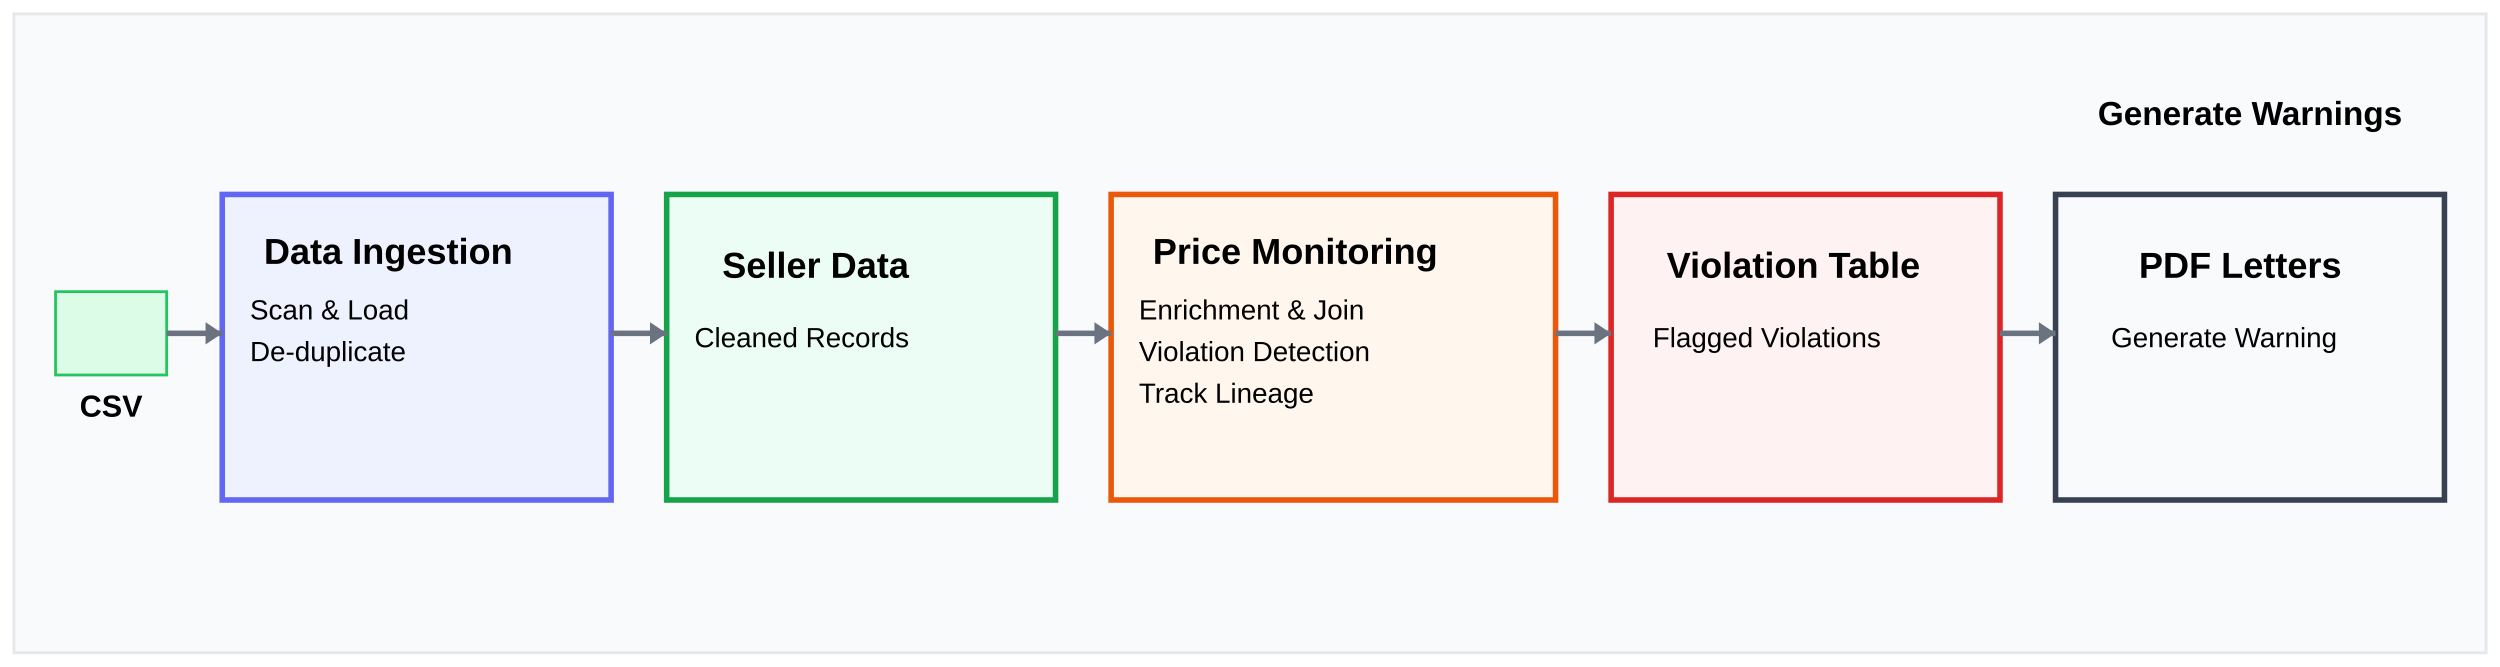
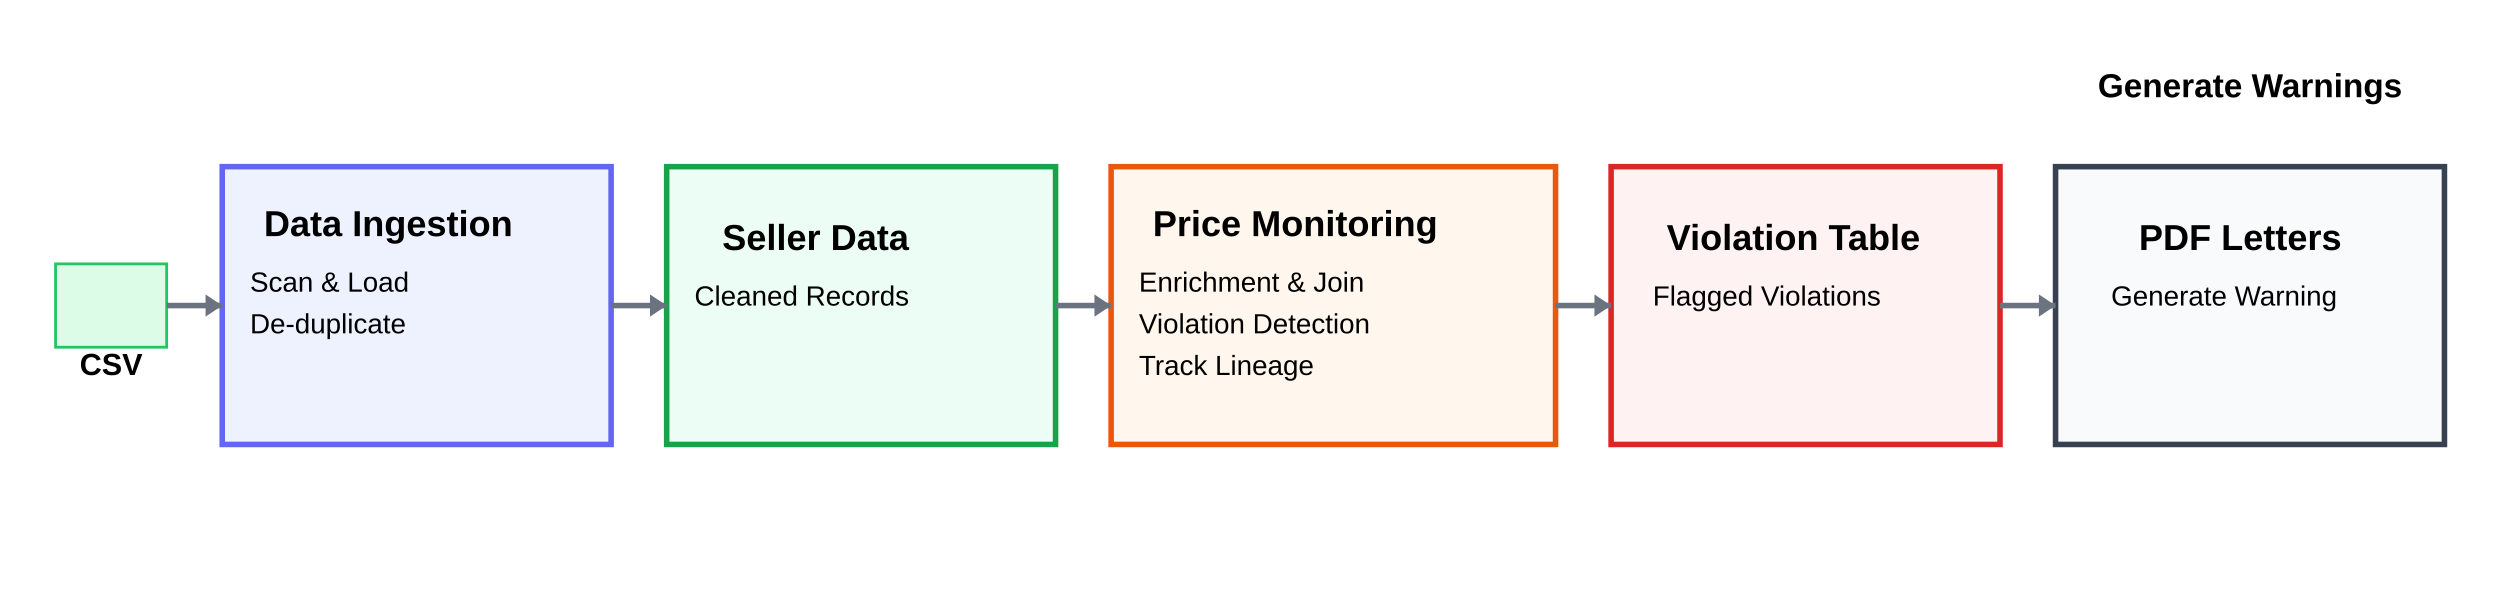
- <svg xmlns="http://www.w3.org/2000/svg" viewBox="0 0 900 240">
-   <rect x="5" y="5" width="890" height="230" fill="#f9fafb" stroke="#e5e7eb" />
-   <rect x="20" y="105" width="40" height="30" fill="#dcfce7" stroke="#22c55e" />
-   <text x="40" y="150" text-anchor="middle" font-family="Arial" font-size="11" font-weight="700">CSV</text>
-   <rect x="80" y="70" width="140" height="110" fill="#eef2ff" stroke="#6366f1" stroke-width="2" />
-   <text x="95" y="95" font-family="Arial" font-size="13" font-weight="700">Data Ingestion</text>
-   <text x="90" y="115" font-family="Arial" font-size="10">Scan &amp; Load</text>
-   <text x="90" y="130" font-family="Arial" font-size="10">De-duplicate</text>
-   <rect x="240" y="70" width="140" height="110" fill="#ecfdf5" stroke="#16a34a" stroke-width="2" />
-   <text x="260" y="100" font-family="Arial" font-size="13" font-weight="700">Seller Data</text>
-   <text x="250" y="125" font-family="Arial" font-size="10">Cleaned Records</text>
-   <rect x="400" y="70" width="160" height="110" fill="#fff7ed" stroke="#ea580c" stroke-width="2" />
-   <text x="415" y="95" font-family="Arial" font-size="13" font-weight="700">Price Monitoring</text>
-   <text x="410" y="115" font-family="Arial" font-size="10">Enrichment &amp; Join</text>
-   <text x="410" y="130" font-family="Arial" font-size="10">Violation Detection</text>
-   <text x="410" y="145" font-family="Arial" font-size="10">Track Lineage</text>
-   <rect x="580" y="70" width="140" height="110" fill="#fef2f2" stroke="#dc2626" stroke-width="2" />
-   <text x="600" y="100" font-family="Arial" font-size="13" font-weight="700">Violation Table</text>
-   <text x="595" y="125" font-family="Arial" font-size="10">Flagged Violations</text>
-   <rect x="740" y="70" width="140" height="110" fill="#f9fafb" stroke="#374151" stroke-width="2" />
-   <text x="770" y="100" font-family="Arial" font-size="13" font-weight="700">PDF Letters</text>
-   <text x="760" y="125" font-family="Arial" font-size="10">Generate Warning</text>
-   <text x="810" y="45" text-anchor="middle" font-family="Arial" font-size="12" font-weight="700">Generate Warnings</text>
-   <line x1="60" y1="120" x2="80" y2="120" stroke="#6b7280" stroke-width="2" />
-   <polygon points="80,120 74,116 74,124" fill="#6b7280" />
-   <line x1="220" y1="120" x2="240" y2="120" stroke="#6b7280" stroke-width="2" />
-   <polygon points="240,120 234,116 234,124" fill="#6b7280" />
-   <line x1="380" y1="120" x2="400" y2="120" stroke="#6b7280" stroke-width="2" />
-   <polygon points="400,120 394,116 394,124" fill="#6b7280" />
-   <line x1="560" y1="120" x2="580" y2="120" stroke="#6b7280" stroke-width="2" />
-   <polygon points="580,120 574,116 574,124" fill="#6b7280" />
-   <line x1="720" y1="120" x2="740" y2="120" stroke="#6b7280" stroke-width="2" />
-   <polygon points="740,120 734,116 734,124" fill="#6b7280" />
+ <svg xmlns="http://www.w3.org/2000/svg" viewBox="0 0 900 220">
+   <rect x="20" y="95" width="40" height="30" fill="#dcfce7" stroke="#22c55e" />
+   <text x="40" y="135" text-anchor="middle" font-family="Arial" font-size="11" font-weight="700">CSV</text>
+   <rect x="80" y="60" width="140" height="100" fill="#eef2ff" stroke="#6366f1" stroke-width="2" />
+   <text x="95" y="85" font-family="Arial" font-size="13" font-weight="700">Data Ingestion</text>
+   <text x="90" y="105" font-family="Arial" font-size="10">Scan &amp; Load</text>
+   <text x="90" y="120" font-family="Arial" font-size="10">De-duplicate</text>
+   <rect x="240" y="60" width="140" height="100" fill="#ecfdf5" stroke="#16a34a" stroke-width="2" />
+   <text x="260" y="90" font-family="Arial" font-size="13" font-weight="700">Seller Data</text>
+   <text x="250" y="110" font-family="Arial" font-size="10">Cleaned Records</text>
+   <rect x="400" y="60" width="160" height="100" fill="#fff7ed" stroke="#ea580c" stroke-width="2" />
+   <text x="415" y="85" font-family="Arial" font-size="13" font-weight="700">Price Monitoring</text>
+   <text x="410" y="105" font-family="Arial" font-size="10">Enrichment &amp; Join</text>
+   <text x="410" y="120" font-family="Arial" font-size="10">Violation Detection</text>
+   <text x="410" y="135" font-family="Arial" font-size="10">Track Lineage</text>
+   <rect x="580" y="60" width="140" height="100" fill="#fef2f2" stroke="#dc2626" stroke-width="2" />
+   <text x="600" y="90" font-family="Arial" font-size="13" font-weight="700">Violation Table</text>
+   <text x="595" y="110" font-family="Arial" font-size="10">Flagged Violations</text>
+   <rect x="740" y="60" width="140" height="100" fill="#f9fafb" stroke="#374151" stroke-width="2" />
+   <text x="770" y="90" font-family="Arial" font-size="13" font-weight="700">PDF Letters</text>
+   <text x="760" y="110" font-family="Arial" font-size="10">Generate Warning</text>
+   <text x="810" y="35" text-anchor="middle" font-family="Arial" font-size="12" font-weight="700">Generate Warnings</text>
+   <line x1="60" y1="110" x2="80" y2="110" stroke="#6b7280" stroke-width="2" />
+   <polygon points="80,110 74,106 74,114" fill="#6b7280" />
+   <line x1="220" y1="110" x2="240" y2="110" stroke="#6b7280" stroke-width="2" />
+   <polygon points="240,110 234,106 234,114" fill="#6b7280" />
+   <line x1="380" y1="110" x2="400" y2="110" stroke="#6b7280" stroke-width="2" />
+   <polygon points="400,110 394,106 394,114" fill="#6b7280" />
+   <line x1="560" y1="110" x2="580" y2="110" stroke="#6b7280" stroke-width="2" />
+   <polygon points="580,110 574,106 574,114" fill="#6b7280" />
+   <line x1="720" y1="110" x2="740" y2="110" stroke="#6b7280" stroke-width="2" />
+   <polygon points="740,110 734,106 734,114" fill="#6b7280" />
</svg>
